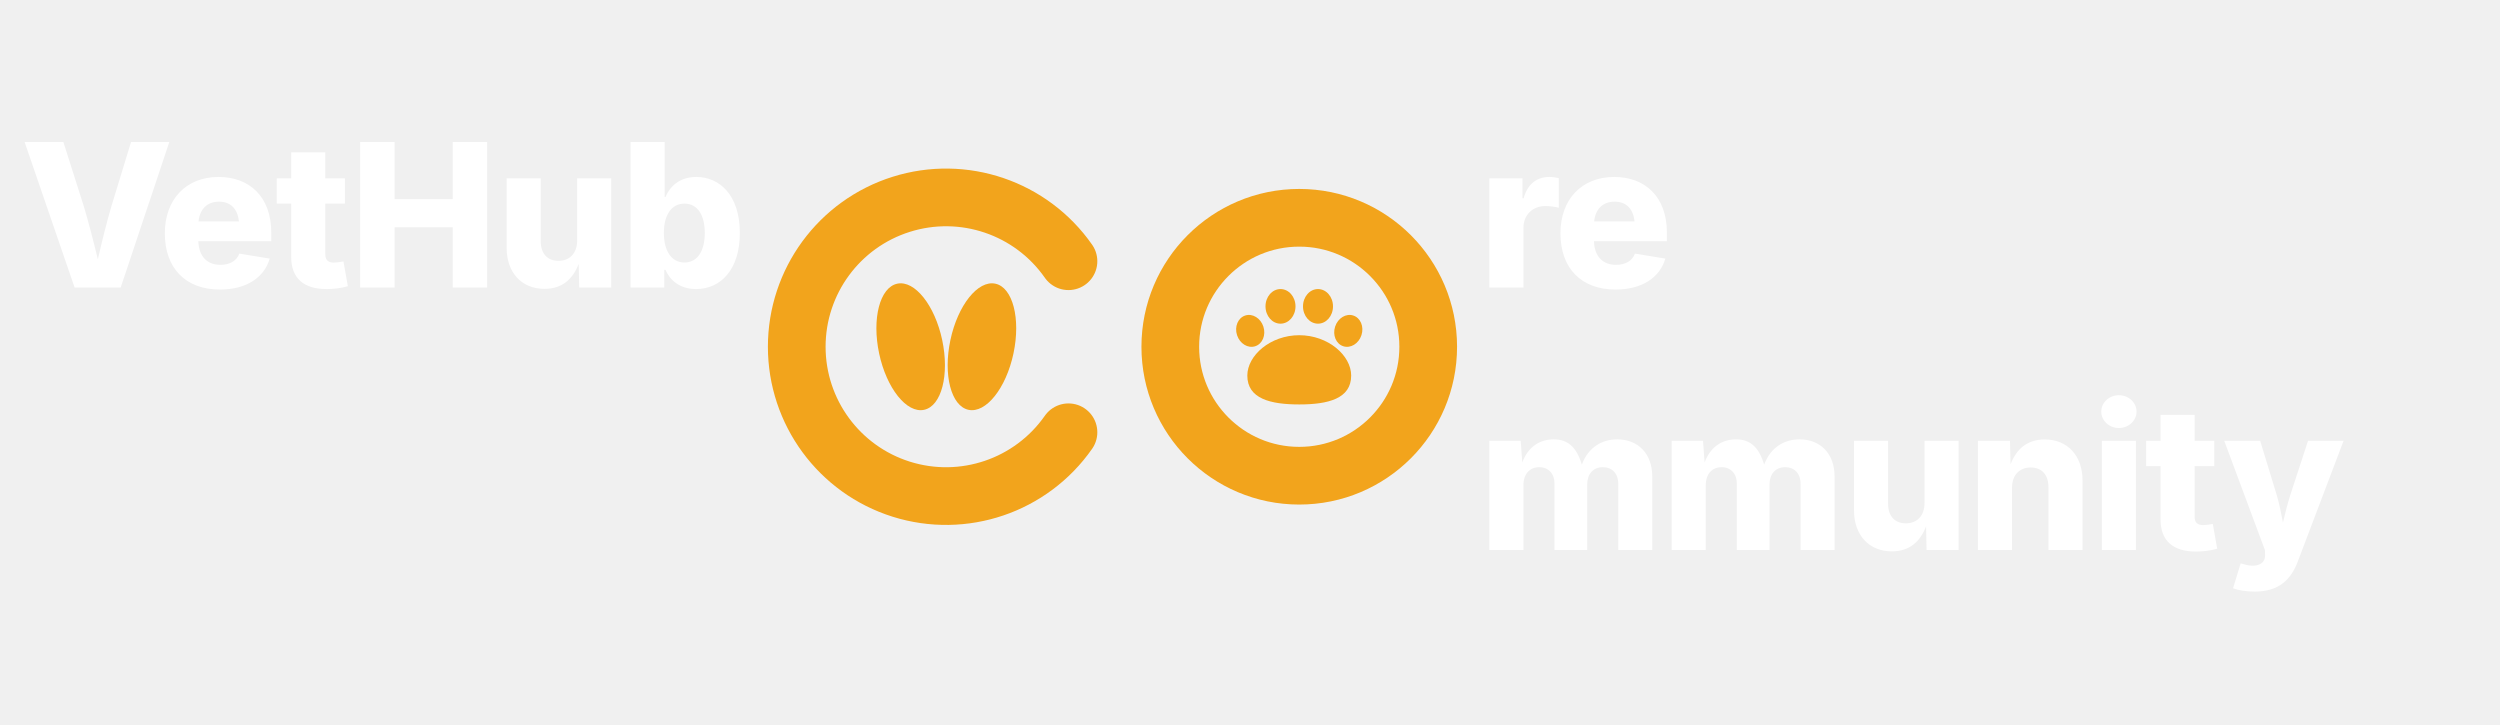
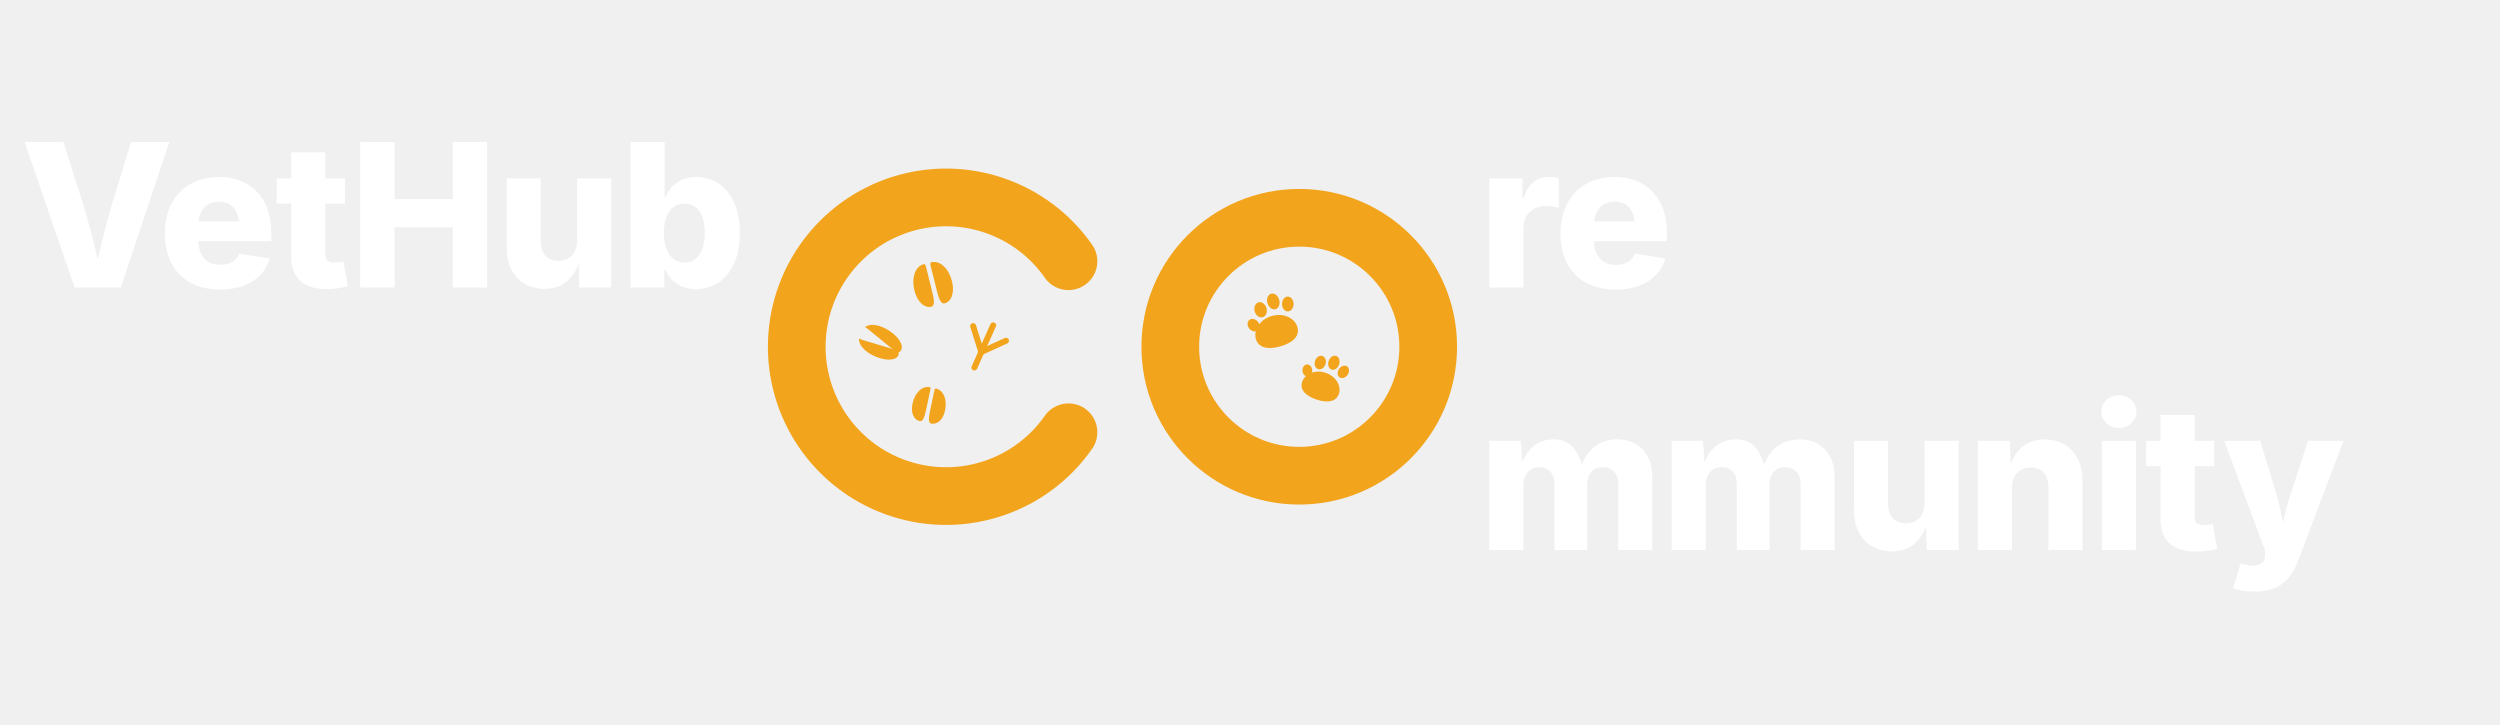
<svg xmlns="http://www.w3.org/2000/svg" viewBox="0 0 800 232" role="img" aria-label="VetHubCore Community">
+   <defs>
+     <g id="cow">
+       <path d="M-1.1 -6.3 C-3.9 -6.3 -5.7 -3.1 -5.7 .6 C-5.7 4.3 -3.9 6.4 -2 6.4 C-.9 6.4 -.7 4.6 -.7 2.2 L-.7 -5.2 C-.7 -6 -.8 -6.3 -1.1 -6.3 Z" />
+       <path d="M1.1 -6.3 C3.9 -6.3 5.7 -3.1 5.7 .6 C5.7 4.3 3.9 6.4 2 6.4 C.9 6.4 .7 4.6 .7 2.2 L.7 -5.2 C.7 -6 .8 -6.3 1.1 -6.3 Z" />
+     </g>
+     <g id="goat">
+       <path transform="rotate(-9)" d="M-.9 -6.8 C-3.1 -6.2 -4.5 -2.7 -4.3 1.1 C-4.1 4.5 -2.6 6.1 -1.2 5.7 C-.4 5.5 -.5 3.9 -.6 1.8 L-.9 -5.5 C-.95 -6.3 -.75 -6.85 -.9 -6.8 Z" />
+       <path transform="rotate(9)" d="M.9 -6.8 C3.1 -6.2 4.5 -2.7 4.3 1.1 C4.1 4.5 2.6 6.1 1.2 5.7 C.4 5.5 .5 3.9 .6 1.8 L.9 -5.5 C.95 -6.3 .75 -6.85 .9 -6.8 Z" />
+     </g>
+     <g id="sheep">
+       <path d="M-.85 -5 C-3.3 -5 -4.9 -2.4 -4.9 .8 C-4.9 3.9 -3.3 5.4 -1.7 5.4 C-.8 5.4 -.6 3.9 -.6 1.9 L-.6 -4.1 C-.6 -4.8 -.7 -5 -.85 -5 Z" />
+       <path d="M.85 -5 C3.3 -5 4.9 -2.4 4.9 .8 C4.9 3.9 3.3 5.4 1.7 5.4 C.8 5.4 .6 3.9 .6 1.9 L.6 -4.1 C.6 -4.8 .7 -5 .85 -5 Z" />
+     </g>
+     <g id="chicken" fill="none" stroke-width="1.75" stroke-linecap="round" stroke-linejoin="round">
+       <path d="M0 1.7 L0 -6.9" />
+       <path d="M0 1.7 L-5.3 -4.3" />
+       <path d="M0 1.7 L5.3 -4.3" />
+       <path d="M0 1.7 L0 6.7" />
+     </g>
+     <g id="paw">
+       <ellipse cx="-3.6" cy="-4.2" rx="1.9" ry="2.4" />
+       <ellipse cx=".9" cy="-5.6" rx="1.9" ry="2.5" />
+       <ellipse cx="5" cy="-3.6" rx="1.8" ry="2.3" transform="rotate(16 5 -3.6)" />
+       <ellipse cx="-7" cy="-.2" rx="1.7" ry="2.1" transform="rotate(-24 -7 -.2)" />
+       <path d="M-.8 -1.4 C3 -1.4 5.9 1.2 5.9 4.1 C5.9 7.1 3 8.4 -.8 8.4 C-4.6 8.4 -7.5 7.1 -7.5 4.1 C-7.5 1.2 -4.6 -1.4 -.8 -1.4 Z" />
+     </g>
+   </defs>
  <g transform="translate(242,45.8) scale(1.086)">
    <g fill="none" stroke="#F2A41C" stroke-width="17" stroke-linecap="round">
      <path d="M 92 34.8 A 44 44 0 1 0 92 85.2" />
      <circle cx="160" cy="60" r="38" />
    </g>
    <g fill="#F2A41C">
-       <g transform="translate(56,60)">
-         <ellipse cx="-10.5" cy="0" rx="9.5" ry="19" transform="rotate(-12 -10.5 0)" />
-         <ellipse cx="10.5" cy="0" rx="9.5" ry="19" transform="rotate(12 10.5 0)" />
-       </g>
-       <g transform="translate(160,60) scale(0.85) translate(-50,-54)">
-         <ellipse cx="43.5" cy="40" rx="5.2" ry="6" />
-         <ellipse cx="56.5" cy="40" rx="5.2" ry="6" />
-         <ellipse cx="33" cy="48.5" rx="4.8" ry="5.6" transform="rotate(-18 33 48.5)" />
-         <ellipse cx="67" cy="48.5" rx="4.8" ry="5.6" transform="rotate(18 67 48.5)" />
-         <path d="M50 50 C 60 50 68 57 68 64 C 68 72 60 74 50 74 C 40 74 32 72 32 64 C 32 57 40 50 50 50 Z" />
-       </g>
+       <use href="#cow" transform="translate(52,41.5) rotate(-14)" />
+       <use href="#goat" transform="translate(37,59) rotate(-62)" />
+       <use href="#sheep" transform="translate(51,77) rotate(12)" />
+       <use href="#chicken" transform="translate(67,60) rotate(24)" stroke="#F2A41C" />
+       <use href="#paw" transform="translate(153,52) rotate(-16) scale(.95)" />
+       <use href="#paw" transform="translate(168,69) rotate(18) scale(.85)" />
    </g>
  </g>
-   <g font-family="'Hanken Grotesk','Inter','Helvetica Neue',Helvetica,Arial,sans-serif" font-weight="800" font-size="64" letter-spacing="-1" fill="#FFFFFF">
+   <g font-family="'Hanken Grotesk','Inter',Helvetica,Arial,sans-serif" font-weight="800" font-size="64" letter-spacing="-1" fill="#FFFFFF">
    <text x="239" y="92" text-anchor="end">VetHub</text>
    <text x="473" y="92" text-anchor="start">re</text>
    <text x="473" y="176" text-anchor="start">mmunity</text>
  </g>
</svg>
